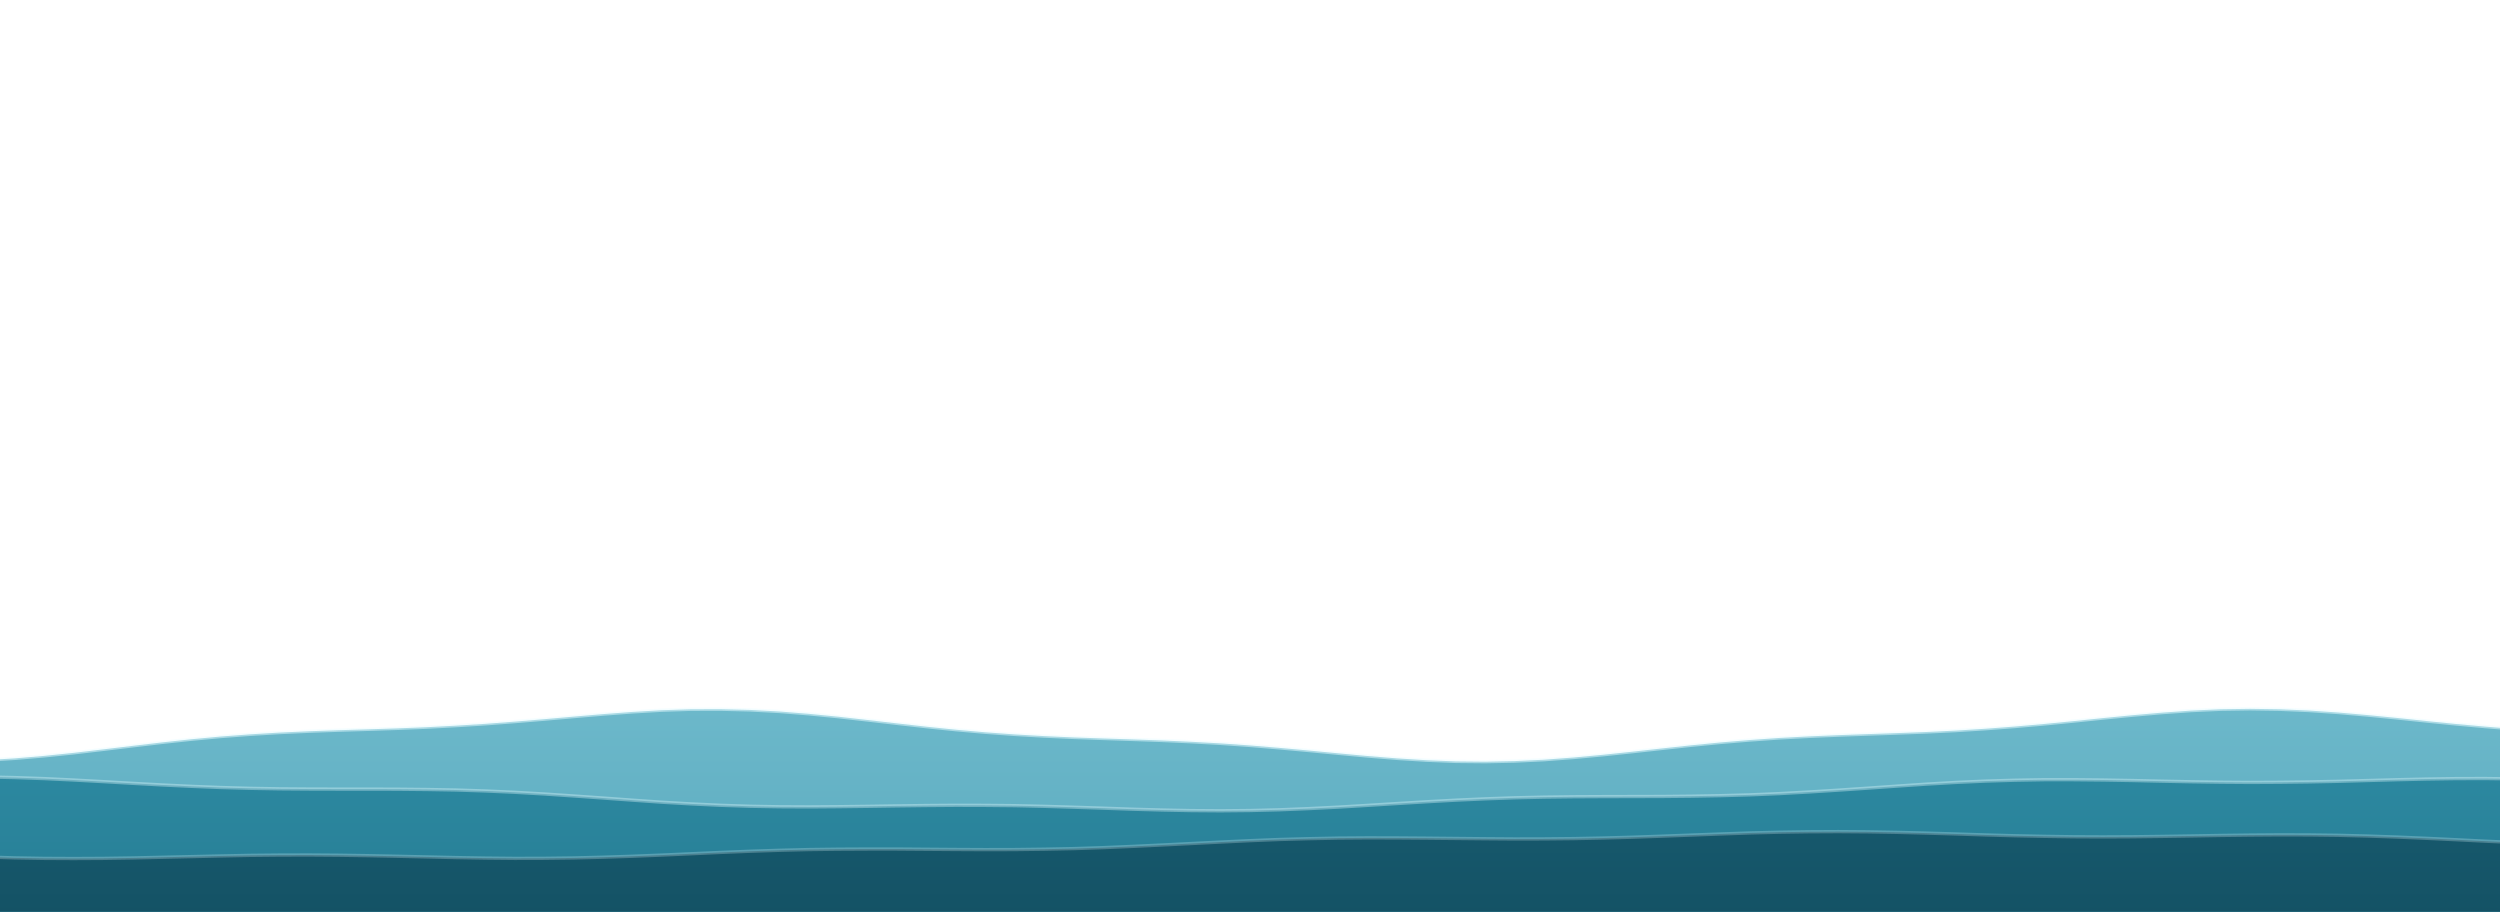
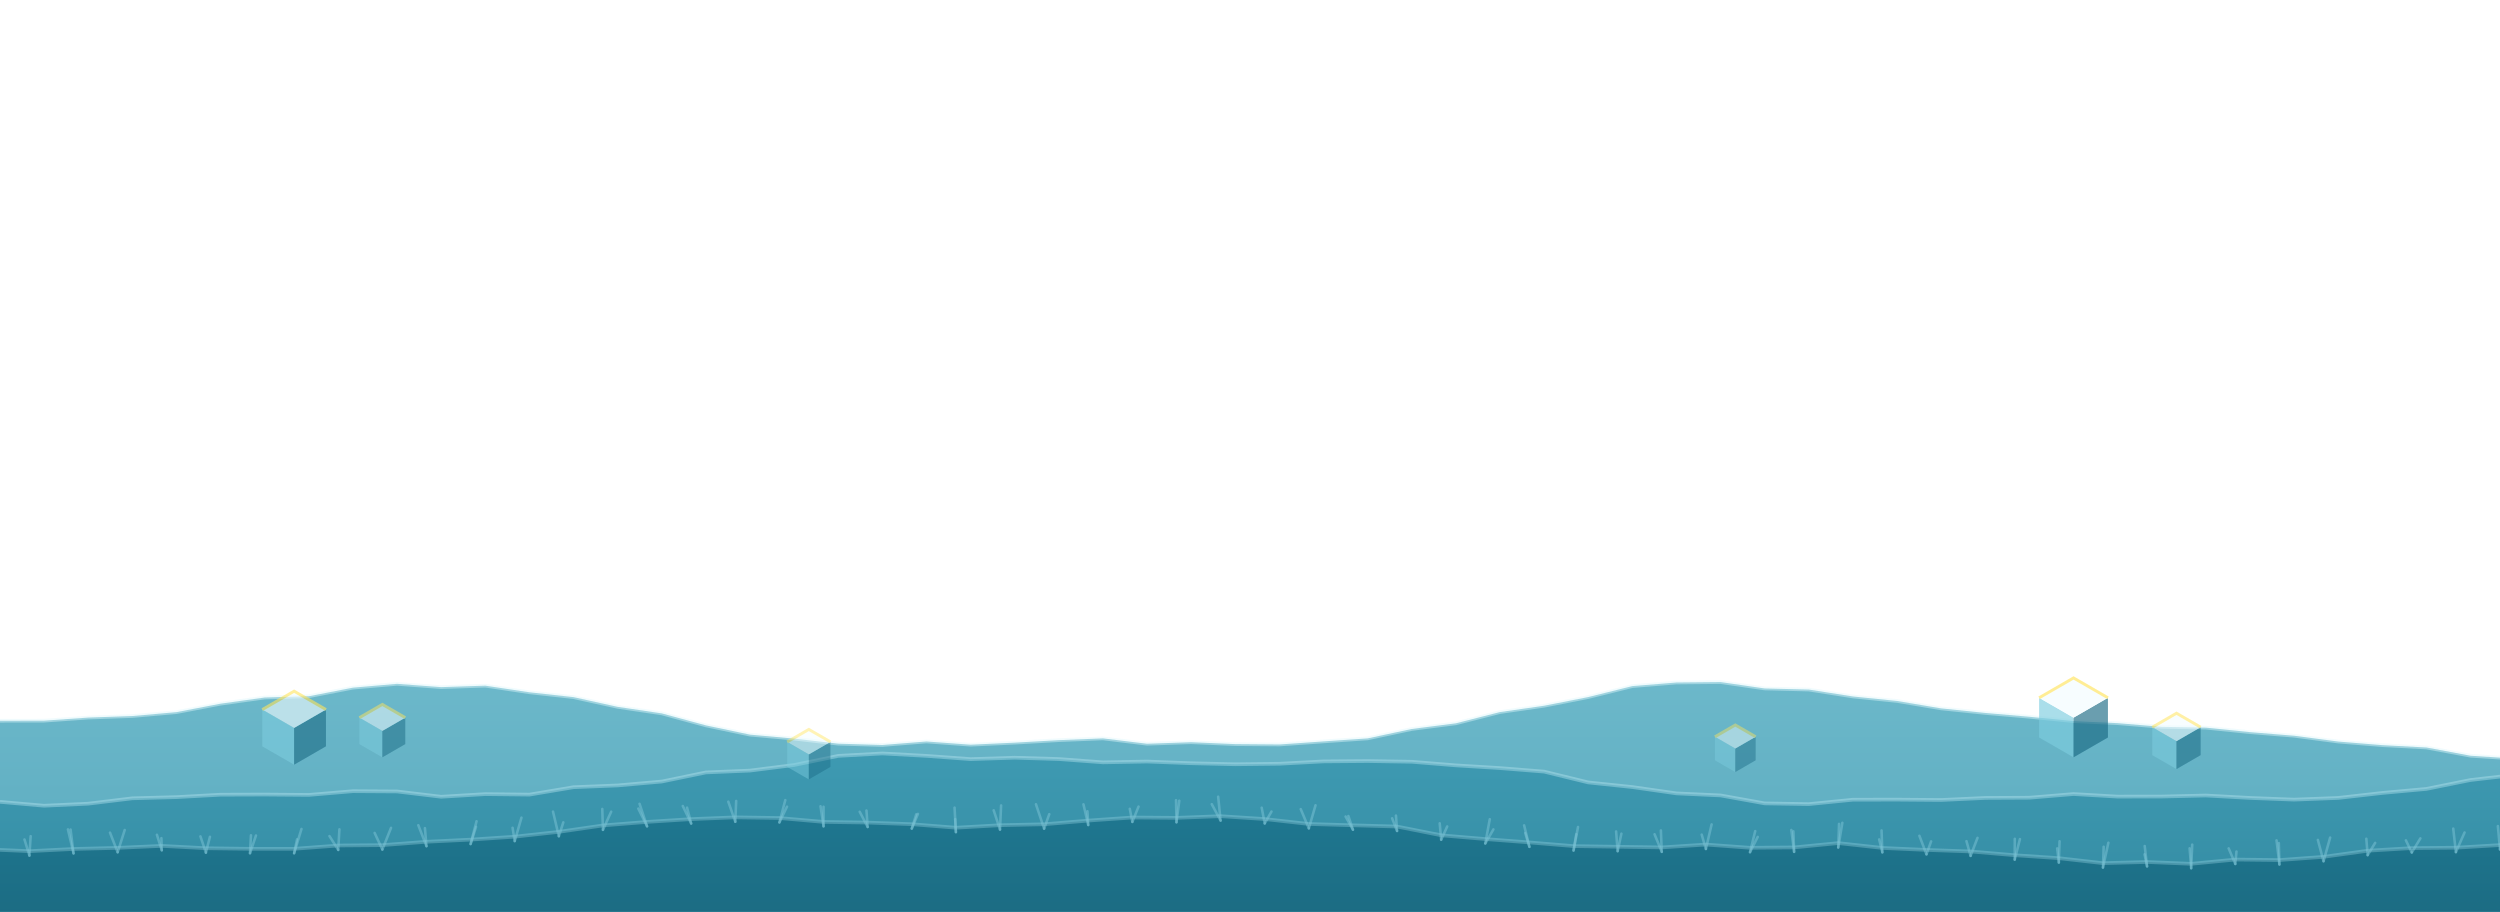
<svg xmlns="http://www.w3.org/2000/svg" viewBox="0 0 340 124" preserveAspectRatio="xMidYMax slice">
  <defs>
    <filter id="b" x="-50%" y="-50%" width="200%" height="200%">
      <feGaussianBlur stdDeviation="2.4" />
    </filter>
    <filter id="bb" x="-50%" y="-50%" width="200%" height="200%">
      <feGaussianBlur stdDeviation="6" />
    </filter>
    <filter id="b1" x="-50%" y="-50%" width="200%" height="200%">
      <feGaussianBlur stdDeviation="0.9" />
    </filter>
    <linearGradient id="h0" x1="0" y1="0" x2="0" y2="1">
      <stop offset="0" stop-color="#6CB8CA" stop-opacity="1" />
      <stop offset="1" stop-color="#3E94AC" stop-opacity="1" />
    </linearGradient>
    <linearGradient id="h1" x1="0" y1="0" x2="0" y2="1">
-       <stop offset="0" stop-color="#2C88A0" stop-opacity="1" />
-       <stop offset="1" stop-color="#1A6478" stop-opacity="1" />
+       <stop offset="0" stop-color="#3E9AB2" stop-opacity="1" />
+       <stop offset="1" stop-color="#1E6A80" stop-opacity="1" />
    </linearGradient>
    <linearGradient id="h2" x1="0" y1="0" x2="0" y2="1">
-       <stop offset="0" stop-color="#16586C" stop-opacity="1" />
-       <stop offset="1" stop-color="#0C3A48" stop-opacity="1" />
+       <stop offset="0" stop-color="#1F7790" stop-opacity="1" />
+       <stop offset="1" stop-color="#0F4656" stop-opacity="1" />
    </linearGradient>
  </defs>
-   <path d="M-10 170 L-10 103.5 L-6 103.5 L-2 103.38 L2 103.14 L6 102.8 L10 102.39 L14 101.92 L18 101.44 L22 100.97 L26 100.54 L30 100.17 L34 99.87 L38 99.63 L42 99.45 L46 99.31 L50 99.19 L54 99.06 L58 98.9 L62 98.69 L66 98.44 L70 98.14 L74 97.81 L78 97.46 L82 97.12 L86 96.82 L90 96.59 L94 96.46 L98 96.45 L102 96.55 L106 96.76 L110 97.08 L114 97.47 L118 97.92 L122 98.38 L126 98.83 L130 99.24 L134 99.59 L138 99.88 L142 100.11 L146 100.29 L150 100.43 L154 100.56 L158 100.7 L162 100.88 L166 101.1 L170 101.38 L174 101.71 L178 102.07 L182 102.45 L186 102.82 L190 103.14 L194 103.39 L198 103.55 L202 103.59 L206 103.51 L210 103.32 L214 103.02 L218 102.65 L222 102.23 L226 101.79 L230 101.36 L234 100.97 L238 100.64 L242 100.36 L246 100.15 L250 99.98 L254 99.84 L258 99.7 L262 99.55 L266 99.36 L270 99.11 L274 98.81 L278 98.46 L282 98.07 L286 97.66 L290 97.27 L294 96.92 L298 96.64 L302 96.46 L306 96.4 L310 96.46 L314 96.63 L318 96.9 L322 97.25 L326 97.64 L330 98.06 L334 98.46 L338 98.82 L342 99.14 L346 99.4 L350 99.6 L352 170Z" fill="url(#h0)" />
-   <polyline points="-10,103.5 -6,103.5 -2,103.38 2,103.14 6,102.8 10,102.39 14,101.92 18,101.44 22,100.97 26,100.54 30,100.17 34,99.87 38,99.63 42,99.45 46,99.31 50,99.19 54,99.06 58,98.9 62,98.69 66,98.44 70,98.14 74,97.81 78,97.46 82,97.12 86,96.82 90,96.59 94,96.46 98,96.45 102,96.55 106,96.76 110,97.08 114,97.47 118,97.92 122,98.38 126,98.83 130,99.24 134,99.59 138,99.88 142,100.11 146,100.29 150,100.43 154,100.56 158,100.7 162,100.88 166,101.1 170,101.38 174,101.71 178,102.07 182,102.45 186,102.82 190,103.14 194,103.39 198,103.55 202,103.59 206,103.51 210,103.32 214,103.02 218,102.65 222,102.23 226,101.79 230,101.36 234,100.97 238,100.64 242,100.36 246,100.15 250,99.98 254,99.84 258,99.7 262,99.55 266,99.36 270,99.11 274,98.81 278,98.46 282,98.07 286,97.66 290,97.27 294,96.92 298,96.64 302,96.46 306,96.4 310,96.46 314,96.63 318,96.9 322,97.25 326,97.64 330,98.06 334,98.46 338,98.82 342,99.14 346,99.4 350,99.6" stroke="#E8FCFF" stroke-opacity=".5" stroke-width=".45" fill="none" />
-   <path d="M-10 170 L-10 105.68 L-6 105.64 L-2 105.66 L2 105.75 L6 105.89 L10 106.08 L14 106.3 L18 106.53 L22 106.75 L26 106.94 L30 107.1 L34 107.21 L38 107.28 L42 107.31 L46 107.32 L50 107.32 L54 107.33 L58 107.37 L62 107.44 L66 107.57 L70 107.75 L74 107.98 L78 108.25 L82 108.53 L86 108.82 L90 109.1 L94 109.33 L98 109.52 L102 109.65 L106 109.72 L110 109.74 L114 109.71 L118 109.66 L122 109.6 L126 109.55 L130 109.52 L134 109.53 L138 109.57 L142 109.66 L146 109.78 L150 109.91 L154 110.05 L158 110.16 L162 110.24 L166 110.27 L170 110.23 L174 110.13 L178 109.97 L182 109.77 L186 109.53 L190 109.28 L194 109.04 L198 108.82 L202 108.64 L206 108.5 L210 108.41 L214 108.36 L218 108.34 L222 108.33 L226 108.32 L230 108.28 L234 108.21 L238 108.1 L242 107.93 L246 107.71 L250 107.46 L254 107.19 L258 106.91 L262 106.64 L266 106.41 L270 106.23 L274 106.11 L278 106.04 L282 106.04 L286 106.08 L290 106.15 L294 106.24 L298 106.32 L302 106.38 L306 106.41 L310 106.39 L314 106.34 L318 106.26 L322 106.15 L326 106.04 L330 105.95 L334 105.89 L338 105.88 L342 105.93 L346 106.04 L350 106.21 L352 170Z" fill="url(#h1)" />
-   <polyline points="-10,105.68 -6,105.64 -2,105.66 2,105.75 6,105.89 10,106.08 14,106.3 18,106.53 22,106.75 26,106.94 30,107.1 34,107.21 38,107.28 42,107.31 46,107.32 50,107.32 54,107.33 58,107.37 62,107.44 66,107.57 70,107.75 74,107.98 78,108.25 82,108.53 86,108.82 90,109.1 94,109.33 98,109.52 102,109.65 106,109.72 110,109.74 114,109.71 118,109.66 122,109.6 126,109.55 130,109.52 134,109.53 138,109.57 142,109.66 146,109.78 150,109.91 154,110.05 158,110.16 162,110.24 166,110.27 170,110.23 174,110.13 178,109.97 182,109.77 186,109.53 190,109.28 194,109.04 198,108.82 202,108.64 206,108.5 210,108.41 214,108.36 218,108.34 222,108.33 226,108.32 230,108.28 234,108.21 238,108.1 242,107.93 246,107.71 250,107.46 254,107.19 258,106.91 262,106.64 266,106.41 270,106.23 274,106.11 278,106.04 282,106.04 286,106.08 290,106.15 294,106.24 298,106.32 302,106.38 306,106.41 310,106.39 314,106.34 318,106.26 322,106.15 326,106.04 330,105.95 334,105.89 338,105.88 342,105.93 346,106.04 350,106.21" stroke="#E8FCFF" stroke-opacity=".35" stroke-width=".45" fill="none" />
-   <path d="M-10 170 L-10 116.24 L-6 116.41 L-2 116.55 L2 116.67 L6 116.74 L10 116.76 L14 116.74 L18 116.68 L22 116.59 L26 116.5 L30 116.41 L34 116.33 L38 116.29 L42 116.28 L46 116.31 L50 116.37 L54 116.45 L58 116.54 L62 116.63 L66 116.7 L70 116.74 L74 116.73 L78 116.68 L82 116.58 L86 116.45 L90 116.29 L94 116.11 L98 115.93 L102 115.77 L106 115.64 L110 115.54 L114 115.49 L118 115.47 L122 115.47 L126 115.5 L130 115.53 L134 115.55 L138 115.54 L142 115.49 L146 115.41 L150 115.28 L154 115.11 L158 114.92 L162 114.72 L166 114.52 L170 114.33 L174 114.17 L178 114.06 L182 113.98 L186 113.95 L190 113.96 L194 113.99 L198 114.03 L202 114.07 L206 114.1 L210 114.09 L214 114.05 L218 113.97 L222 113.86 L226 113.72 L230 113.57 L234 113.42 L238 113.28 L242 113.18 L246 113.12 L250 113.1 L254 113.13 L258 113.2 L262 113.3 L266 113.42 L270 113.55 L274 113.66 L278 113.74 L282 113.8 L286 113.82 L290 113.8 L294 113.75 L298 113.69 L302 113.62 L306 113.57 L310 113.54 L314 113.55 L318 113.6 L322 113.7 L326 113.84 L330 114.01 L334 114.2 L338 114.4 L342 114.58 L346 114.74 L350 114.87 L352 170Z" fill="url(#h2)" />
-   <polyline points="-10,116.24 -6,116.41 -2,116.55 2,116.67 6,116.74 10,116.76 14,116.74 18,116.68 22,116.59 26,116.5 30,116.41 34,116.33 38,116.29 42,116.28 46,116.31 50,116.37 54,116.45 58,116.54 62,116.63 66,116.7 70,116.74 74,116.73 78,116.68 82,116.58 86,116.45 90,116.29 94,116.11 98,115.93 102,115.77 106,115.64 110,115.54 114,115.49 118,115.47 122,115.47 126,115.5 130,115.53 134,115.55 138,115.54 142,115.49 146,115.41 150,115.28 154,115.11 158,114.92 162,114.72 166,114.52 170,114.33 174,114.17 178,114.06 182,113.98 186,113.95 190,113.96 194,113.99 198,114.03 202,114.07 206,114.1 210,114.09 214,114.05 218,113.97 222,113.86 226,113.72 230,113.57 234,113.42 238,113.28 242,113.18 246,113.12 250,113.1 254,113.13 258,113.2 262,113.3 266,113.42 270,113.55 274,113.66 278,113.74 282,113.8 286,113.82 290,113.8 294,113.75 298,113.69 302,113.62 306,113.57 310,113.54 314,113.55 318,113.6 322,113.7 326,113.84 330,114.01 334,114.2 338,114.4 342,114.58 346,114.74 350,114.87" stroke="#E8FCFF" stroke-opacity=".25" stroke-width=".45" fill="none" />
+   <path d="M0 170 L0 98.02 L6 98.01 L12 97.59 L18 97.38 L24 96.85 L30 95.7 L36 94.86 L42 94.69 L48 93.52 L54 93 L60 93.45 L66 93.25 L72 94.15 L78 94.81 L84 96.13 L90 97.02 L96 98.65 L102 99.91 L108 100.45 L114 101.14 L120 101.32 L126 100.84 L132 101.28 L138 101 L144 100.66 L150 100.42 L156 101.15 L162 100.94 L168 101.2 L174 101.25 L180 100.83 L186 100.42 L192 99.14 L198 98.37 L204 96.84 L210 95.98 L216 94.8 L222 93.31 L228 92.82 L234 92.76 L240 93.63 L246 93.78 L252 94.72 L258 95.33 L264 96.34 L270 96.96 L276 97.48 L282 98.07 L288 98.35 L294 98.85 L300 98.96 L306 99.57 L312 100.06 L318 100.85 L324 101.34 L330 101.66 L336 102.78 L342 103.17 L348 103.07 L352 170Z" fill="url(#h0)" />
+   <polyline points="0,98.02 6,98.01 12,97.59 18,97.38 24,96.85 30,95.7 36,94.86 42,94.69 48,93.52 54,93 60,93.45 66,93.25 72,94.15 78,94.81 84,96.13 90,97.02 96,98.65 102,99.91 108,100.45 114,101.14 120,101.32 126,100.84 132,101.28 138,101 144,100.66 150,100.42 156,101.15 162,100.94 168,101.2 174,101.25 180,100.83 186,100.42 192,99.14 198,98.37 204,96.84 210,95.98 216,94.8 222,93.31 228,92.82 234,92.76 240,93.63 246,93.78 252,94.72 258,95.33 264,96.34 270,96.96 276,97.48 282,98.07 288,98.35 294,98.85 300,98.96 306,99.57 312,100.06 318,100.85 324,101.34 330,101.66 336,102.78 342,103.17 348,103.07" stroke="#DFF6FB" stroke-opacity=".45" stroke-width=".5" fill="none" />
+   <path d="M0 170 L0 109.05 L6 109.58 L12 109.3 L18 108.57 L24 108.41 L30 108.08 L36 108.06 L42 108.11 L48 107.6 L54 107.64 L60 108.36 L66 108 L72 108.07 L78 107.06 L84 106.82 L90 106.29 L96 105.05 L102 104.8 L108 104.04 L114 102.8 L120 102.47 L126 102.8 L132 103.24 L138 103.05 L144 103.23 L150 103.68 L156 103.57 L162 103.8 L168 103.94 L174 103.87 L180 103.55 L186 103.5 L192 103.6 L198 104.09 L204 104.46 L210 104.94 L216 106.41 L222 107.04 L228 107.9 L234 108.18 L240 109.26 L246 109.36 L252 108.76 L258 108.75 L264 108.8 L270 108.52 L276 108.49 L282 107.99 L288 108.34 L294 108.33 L300 108.19 L306 108.52 L312 108.75 L318 108.52 L324 107.84 L330 107.29 L336 106.08 L342 105.39 L348 105 L352 170Z" fill="url(#h1)" />
+   <polyline points="0,109.05 6,109.58 12,109.3 18,108.57 24,108.41 30,108.08 36,108.06 42,108.11 48,107.6 54,107.64 60,108.36 66,108 72,108.07 78,107.06 84,106.82 90,106.29 96,105.05 102,104.8 108,104.04 114,102.8 120,102.47 126,102.8 132,103.24 138,103.05 144,103.23 150,103.68 156,103.57 162,103.8 168,103.94 174,103.87 180,103.55 186,103.5 192,103.6 198,104.09 204,104.46 210,104.94 216,106.41 222,107.04 228,107.9 234,108.18 240,109.26 246,109.36 252,108.76 258,108.75 264,108.8 270,108.52 276,108.49 282,107.99 288,108.34 294,108.33 300,108.19 306,108.52 312,108.75 318,108.52 324,107.84 330,107.29 336,106.08 342,105.39 348,105" stroke="#BDEAF4" stroke-opacity=".4" stroke-width=".5" fill="none" />
+   <path d="M-20 170 L-20 117.34 L-14 116.99 L-8 115.87 L-2 115.5 L4 115.76 L10 115.46 L16 115.31 L22 115.04 L28 115.36 L34 115.44 L40 115.44 L46 114.99 L52 114.94 L58 114.48 L64 114.19 L70 113.79 L76 113.13 L82 112.26 L88 111.78 L94 111.4 L100 111.16 L106 111.25 L112 111.78 L118 111.87 L124 112.09 L130 112.57 L136 112.23 L142 112.1 L148 111.6 L154 111.18 L160 111.23 L166 111 L172 111.39 L178 112.06 L184 112.24 L190 112.41 L196 113.6 L202 114.11 L208 114.57 L214 115.07 L220 115.16 L226 115.25 L232 114.86 L238 115.3 L244 115.25 L250 114.66 L256 115.32 L262 115.59 L268 115.8 L274 116.31 L280 116.71 L286 117.39 L292 117.23 L298 117.48 L304 116.9 L310 116.97 L316 116.53 L322 115.7 L328 115.34 L334 115.29 L340 114.93 L346 114.66 L352 170Z" fill="url(#h2)" />
+   <polyline points="-20,117.34 -14,116.99 -8,115.87 -2,115.5 4,115.76 10,115.46 16,115.31 22,115.04 28,115.36 34,115.44 40,115.44 46,114.99 52,114.94 58,114.48 64,114.19 70,113.79 76,113.13 82,112.26 88,111.78 94,111.4 100,111.16 106,111.25 112,111.78 118,111.87 124,112.09 130,112.57 136,112.23 142,112.1 148,111.6 154,111.18 160,111.23 166,111 172,111.39 178,112.06 184,112.24 190,112.41 196,113.6 202,114.11 208,114.57 214,115.07 220,115.16 226,115.25 232,114.86 238,115.3 244,115.25 250,114.66 256,115.32 262,115.59 268,115.8 274,116.31 280,116.71 286,117.39 292,117.23 298,117.48 304,116.9 310,116.97 316,116.53 322,115.7 328,115.34 334,115.29 340,114.93 346,114.66" stroke="#9AD6E4" stroke-opacity=".35" stroke-width=".5" fill="none" />
+   <g stroke="#7CC4D6" stroke-opacity=".5" stroke-width=".35" stroke-linecap="round">
+     <path d="M-20 117.94 l-0.74 -2.41" />
+     <path d="M-20 117.94 l1.18 -3.28" />
+     <path d="M-14 117.59 l-0.15 -3.01" />
+     <path d="M-14 117.59 l-0.67 -2.19" />
+     <path d="M-8 116.47 l-0.91 -1.89" />
+     <path d="M-8 116.47 l-0.48 -2.06" />
+     <path d="M-2 116.1 l-0.79 -2.01" />
+     <path d="M-2 116.1 l-0.73 -3.34" />
+     <path d="M4 116.36 l-0.67 -2.19" />
+     <path d="M4 116.36 l0.17 -2.64" />
+     <path d="M10 116.06 l-0.4 -3.24" />
+     <path d="M10 116.06 l-0.76 -3.26" />
+     <path d="M16 115.91 l-1.04 -2.67" />
+     <path d="M16 115.91 l0.96 -3.03" />
+     <path d="M22 115.64 l-0.66 -2.11" />
+     <path d="M22 115.64 l-0.05 -1.65" />
+     <path d="M28 115.96 l0.55 -2.15" />
+     <path d="M28 115.96 l-0.74 -2.21" />
+     <path d="M34 116.04 l0.13 -2.44" />
+     <path d="M34 116.04 l0.81 -2.41" />
+     <path d="M40 116.04 l1 -3.3" />
+     <path d="M40 116.04 l0.4 -1.89" />
+     <path d="M46 115.59 l-1.19 -1.88" />
+     <path d="M46 115.59 l0.16 -2.8" />
+     <path d="M52 115.54 l1.18 -2.95" />
+     <path d="M52 115.54 l-1.05 -2.26" />
+     <path d="M58 115.08 l-0.21 -2.45" />
+     <path d="M58 115.08 l-1.11 -2.85" />
+     <path d="M64 114.79 l0.74 -2.34" />
+     <path d="M64 114.79 l0.81 -3.1" />
+     <path d="M70 114.39 l0.92 -3.19" />
+     <path d="M70 114.39 l-0.29 -1.81" />
+     <path d="M76 113.73 l0.61 -1.89" />
+     <path d="M76 113.73 l-0.79 -3.35" />
+     <path d="M82 112.86 l1.12 -2.47" />
+     <path d="M82 112.86 l-0.09 -2.84" />
+     <path d="M88 112.38 l-1.19 -2.41" />
+     <path d="M88 112.38 l-1.02 -3.06" />
+     <path d="M94 112 l-1.14 -2.38" />
+     <path d="M94 112 l-0.56 -2.16" />
+     <path d="M100 111.76 l0.12 -2.83" />
+     <path d="M100 111.76 l-0.95 -2.73" />
+     <path d="M106 111.85 l0.8 -3.03" />
+     <path d="M106 111.85 l1.03 -2.14" />
+     <path d="M112 112.38 l-0.41 -2.73" />
+     <path d="M112 112.38 l0 -2.66" />
+     <path d="M118 112.47 l-1.08 -2.07" />
+     <path d="M118 112.47 l-0.16 -2.24" />
+     <path d="M124 112.69 l0.61 -1.94" />
+     <path d="M124 112.69 l0.84 -2" />
+     <path d="M130 113.17 l-0.09 -1.77" />
+     <path d="M130 113.17 l-0.18 -3.33" />
+     <path d="M136 112.83 l-0.86 -2.63" />
+     <path d="M136 112.83 l0.15 -3.29" />
+     <path d="M142 112.7 l-1.11 -3.32" />
+     <path d="M142 112.7 l0.7 -1.97" />
+     <path d="M148 112.2 l-0.11 -1.87" />
+     <path d="M148 112.2 l-0.65 -2.81" />
+     <path d="M154 111.78 l-0.35 -1.78" />
+     <path d="M154 111.78 l0.84 -2.08" />
+     <path d="M160 111.83 l-0.06 -3" />
+     <path d="M160 111.83 l0.38 -2.93" />
+     <path d="M166 111.6 l-1.2 -2.23" />
+     <path d="M166 111.6 l-0.33 -3.25" />
+     <path d="M172 111.99 l-0.41 -2.14" />
+     <path d="M172 111.99 l0.92 -1.62" />
+     <path d="M178 112.66 l0.91 -3.14" />
+     <path d="M178 112.66 l-1.1 -2.62" />
+     <path d="M184 112.84 l-1 -1.79" />
+     <path d="M184 112.84 l-0.62 -1.86" />
+     <path d="M190 113.01 l-0.67 -1.72" />
+     <path d="M190 113.01 l-0.15 -2.09" />
+     <path d="M196 114.2 l0.82 -1.8" />
+     <path d="M196 114.2 l-0.2 -2.23" />
+     <path d="M202 114.71 l0.61 -3.3" />
+     <path d="M202 114.71 l1.1 -1.91" />
+     <path d="M208 115.17 l-0.72 -2.92" />
+     <path d="M208 115.17 l-0.57 -1.88" />
+     <path d="M214 115.67 l0.61 -3.2" />
+     <path d="M214 115.67 l0.37 -2.21" />
+     <path d="M220 115.76 l0.51 -2.38" />
+     <path d="M220 115.76 l-0.21 -2.68" />
+     <path d="M226 115.85 l-0.98 -2.39" />
+     <path d="M226 115.85 l-0.12 -2.91" />
+     <path d="M232 115.46 l-0.57 -1.95" />
+     <path d="M232 115.46 l0.78 -3.34" />
+     <path d="M238 115.9 l0.71 -2.87" />
+     <path d="M238 115.9 l1.05 -2.08" />
+     <path d="M244 115.85 l-0.38 -2.97" />
+     <path d="M244 115.85 l-0.1 -2.79" />
+     <path d="M250 115.26 l0.11 -3.21" />
+     <path d="M250 115.26 l0.56 -3.36" />
+     <path d="M256 115.92 l-0.11 -2.98" />
+     <path d="M256 115.92 l-0.43 -1.76" />
+     <path d="M262 116.19 l-0.96 -2.52" />
+     <path d="M262 116.19 l0.63 -1.76" />
+     <path d="M268 116.4 l0.94 -2.45" />
+     <path d="M268 116.4 l-0.56 -2" />
+     <path d="M274 116.91 l0.01 -2.83" />
+     <path d="M274 116.91 l0.71 -2.79" />
+     <path d="M280 117.31 l-0.22 -1.93" />
+     <path d="M280 117.31 l0.1 -2.9" />
+     <path d="M286 117.99 l0.1 -2.83" />
+     <path d="M286 117.99 l0.74 -3.38" />
+     <path d="M292 117.83 l-0.34 -1.64" />
+     <path d="M292 117.83 l-0.32 -2.77" />
+     <path d="M298 118.08 l0.14 -3.21" />
+     <path d="M298 118.08 l-0.21 -2.71" />
+     <path d="M304 117.5 l-0.9 -2.12" />
+     <path d="M304 117.5 l0.16 -1.69" />
+     <path d="M310 117.57 l-0.39 -3.28" />
+     <path d="M310 117.57 l-0.08 -2.91" />
+     <path d="M316 117.13 l-0.77 -2.9" />
+     <path d="M316 117.13 l0.9 -3.22" />
+     <path d="M322 116.3 l-0.18 -2.23" />
+     <path d="M322 116.3 l1.02 -1.67" />
+     <path d="M328 115.94 l-0.8 -1.65" />
+     <path d="M328 115.94 l1.17 -1.92" />
+     <path d="M334 115.89 l-0.36 -3.2" />
+     <path d="M334 115.89 l1.18 -2.67" />
+     <path d="M340 115.53 l0.54 -3.38" />
+     <path d="M340 115.53 l-0.29 -3.18" />
+     <path d="M346 115.26 l-1.08 -3.39" />
+     <path d="M346 115.26 l-0.53 -2.68" />
+   </g>
+   <g opacity="0.6">
+     <polygon points="35.67,101.5 40,104 40,99 35.67,96.5" fill="#7CCCDE" />
+     <polygon points="44.33,101.5 40,104 40,99 44.33,96.5" fill="#1A6A84" />
+     <polygon points="40,94 44.33,96.5 40,99 35.67,96.5" fill="#F2FCFF" />
+     <polyline points="35.67,96.5 40,94 44.33,96.5" fill="none" stroke="#FFE45C" stroke-width=".4" />
+   </g>
+   <g opacity="0.5">
+     <polygon points="48.88,101.2 52,103 52,99.4 48.88,97.6" fill="#7CCCDE" />
+     <polygon points="55.12,101.2 52,103 52,99.4 55.12,97.6" fill="#1A6A84" />
+     <polygon points="52,95.8 55.12,97.6 52,99.4 48.88,97.6" fill="#F2FCFF" />
+     <polyline points="48.88,97.6 52,95.8 55.12,97.6" fill="none" stroke="#FFE45C" stroke-width=".4" />
+   </g>
+   <g opacity="0.65">
+     <polygon points="277.32,100.3 282,103 282,97.6 277.32,94.9" fill="#7CCCDE" />
+     <polygon points="286.68,100.3 282,103 282,97.6 286.68,94.9" fill="#1A6A84" />
+     <polygon points="282,92.2 286.68,94.9 282,97.6 277.32,94.9" fill="#F2FCFF" />
+     <polyline points="277.32,94.9 282,92.2 286.68,94.9" fill="none" stroke="#FFE45C" stroke-width=".4" />
+   </g>
+   <g opacity="0.55">
+     <polygon points="292.71,102.7 296,104.6 296,100.8 292.71,98.9" fill="#7CCCDE" />
+     <polygon points="299.29,102.7 296,104.6 296,100.8 299.29,98.9" fill="#1A6A84" />
+     <polygon points="296,97 299.29,98.9 296,100.8 292.71,98.9" fill="#F2FCFF" />
+     <polyline points="292.71,98.9 296,97 299.29,98.9" fill="none" stroke="#FFE45C" stroke-width=".4" />
+   </g>
+   <g opacity="0.45">
+     <polygon points="107.06,104.3 110,106 110,102.6 107.06,100.9" fill="#7CCCDE" />
+     <polygon points="112.94,104.3 110,106 110,102.6 112.94,100.9" fill="#1A6A84" />
+     <polygon points="110,99.2 112.94,100.9 110,102.6 107.06,100.9" fill="#F2FCFF" />
+     <polyline points="107.06,100.9 110,99.2 112.94,100.9" fill="none" stroke="#FFE45C" stroke-width=".4" />
+   </g>
+   <g opacity="0.45">
+     <polygon points="233.23,103.4 236,105 236,101.8 233.23,100.2" fill="#7CCCDE" />
+     <polygon points="238.77,103.4 236,105 236,101.8 238.77,100.2" fill="#1A6A84" />
+     <polygon points="236,98.6 238.77,100.2 236,101.8 233.23,100.2" fill="#F2FCFF" />
+     <polyline points="233.23,100.2 236,98.6 238.77,100.2" fill="none" stroke="#FFE45C" stroke-width=".4" />
+   </g>
</svg>
